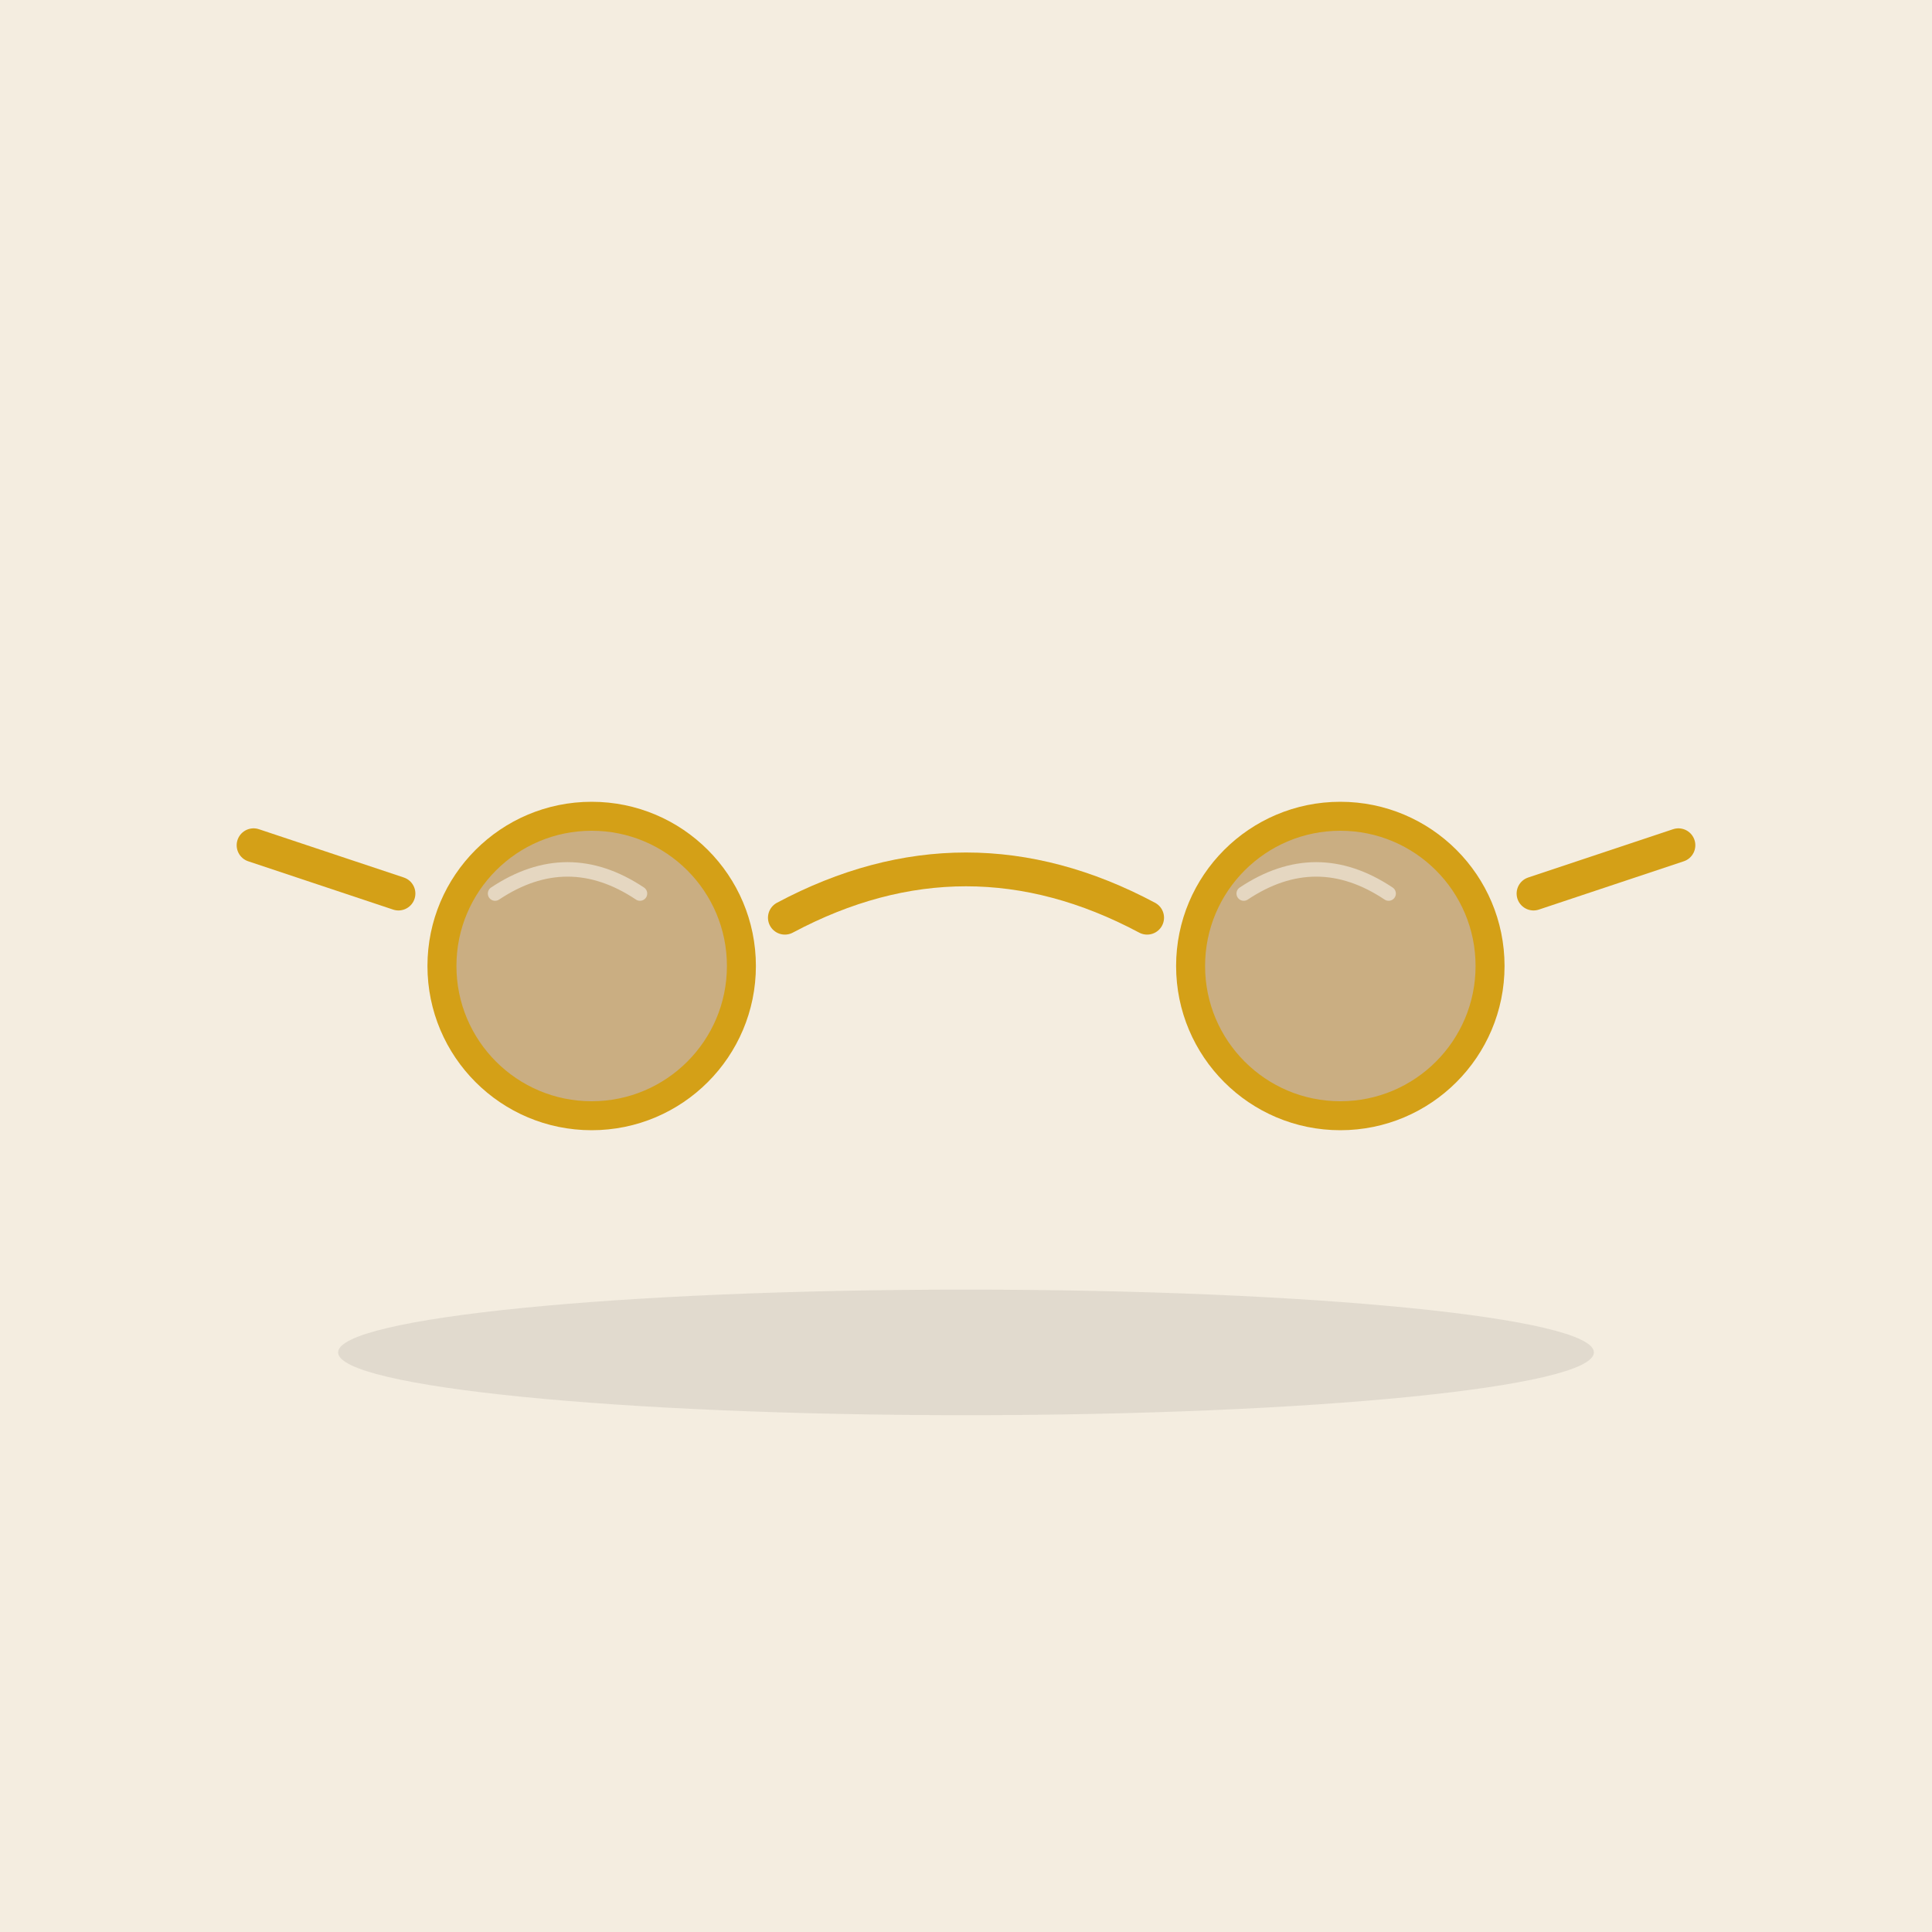
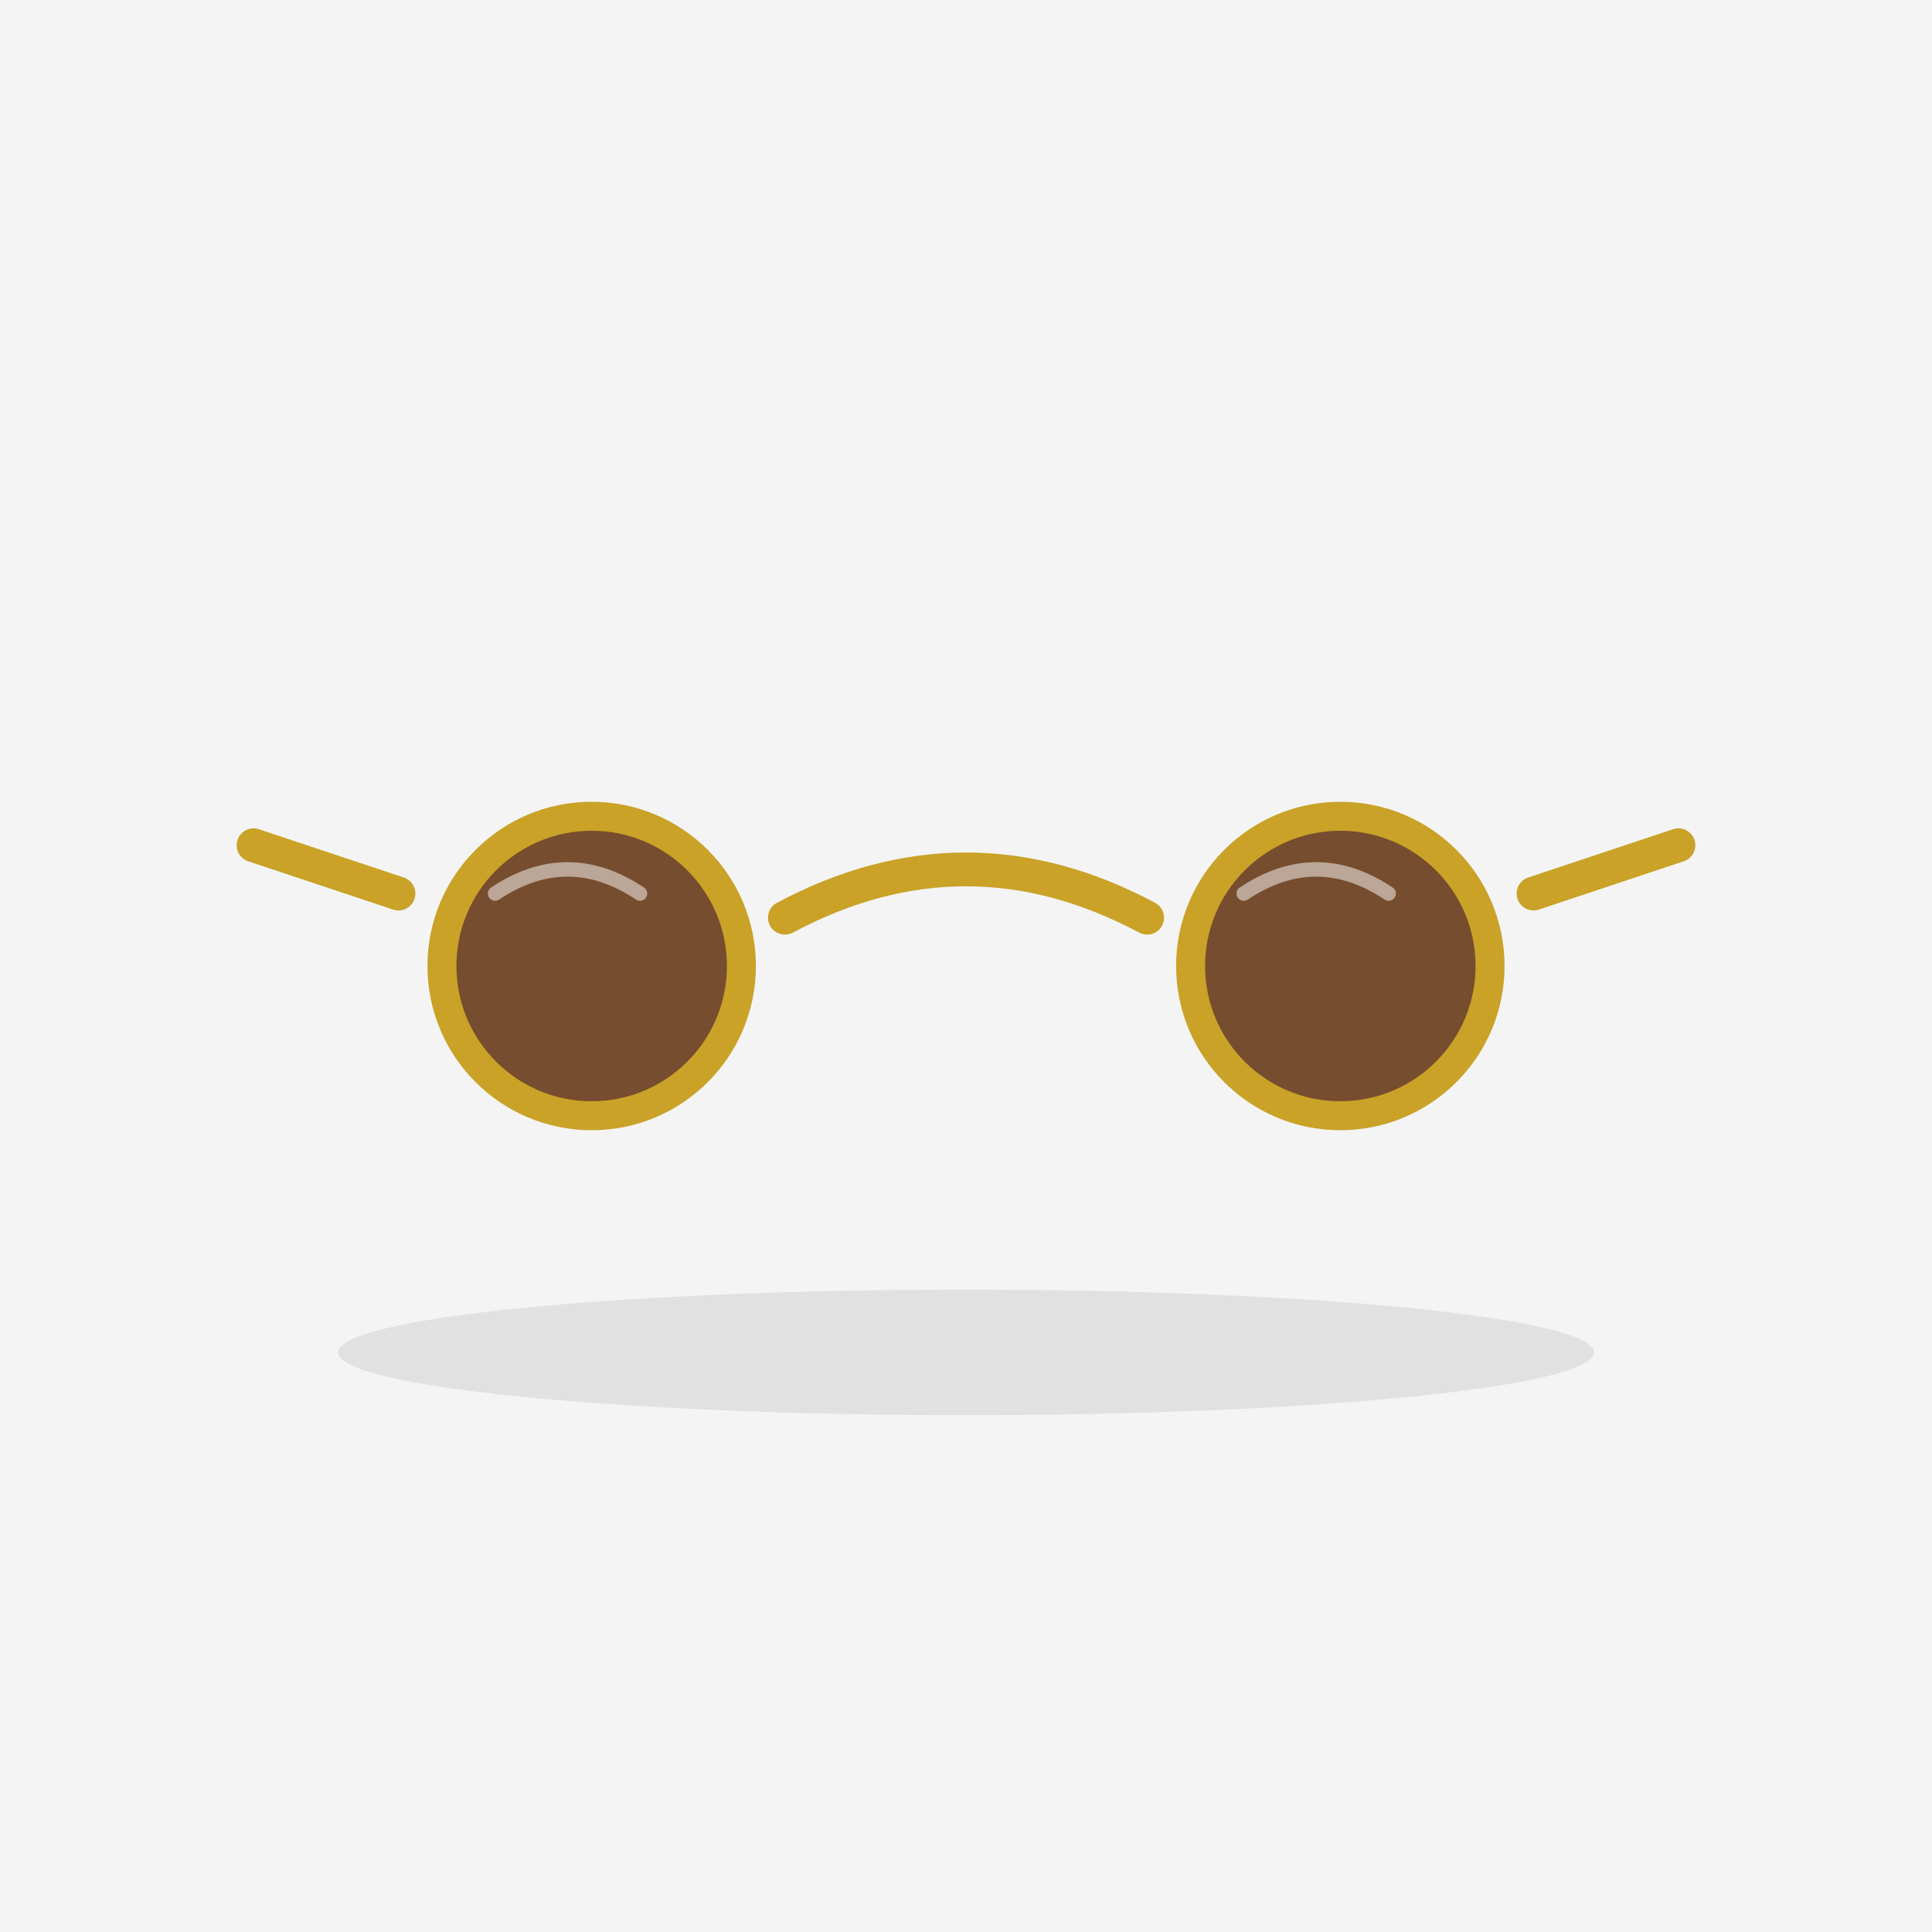
<svg xmlns="http://www.w3.org/2000/svg" viewBox="0 0 800 800">
-   <rect width="800" height="800" fill="#f4ede0" />
+   <rect width="800" height="800" fill="#f4f4f5" />
  <ellipse cx="400" cy="560" rx="260" ry="26" fill="#000" opacity="0.08" />
-   <g stroke="#d4a017" stroke-width="14" fill="none" stroke-linecap="round" stroke-linejoin="round">
+   <g stroke="#c9a227" stroke-width="14" fill="none" stroke-linecap="round" stroke-linejoin="round">
    <path d="M325 380 q75 -40 150 0" />
    <path d="M165 370 l-60 -20" />
    <path d="M635 370 l60 -20" />
  </g>
  <g opacity="0.92">
-     <circle cx="245" cy="400" r="62" fill="#c7a87a" />
-     <circle cx="555" cy="400" r="62" fill="#c7a87a" />
+     <circle cx="245" cy="400" r="62" fill="#6b3f1d" />
+     <circle cx="555" cy="400" r="62" fill="#6b3f1d" />
  </g>
-   <g stroke="#d4a017" stroke-width="12" fill="none">
+   <g stroke="#c9a227" stroke-width="12" fill="none">
    <circle cx="245" cy="400" r="62" fill="none" />
    <circle cx="555" cy="400" r="62" fill="none" />
  </g>
  <path d="M205 370 q30 -20 60 0" stroke="#fff" stroke-width="6" fill="none" opacity="0.5" stroke-linecap="round" />
  <path d="M515 370 q30 -20 60 0" stroke="#fff" stroke-width="6" fill="none" opacity="0.5" stroke-linecap="round" />
</svg>
